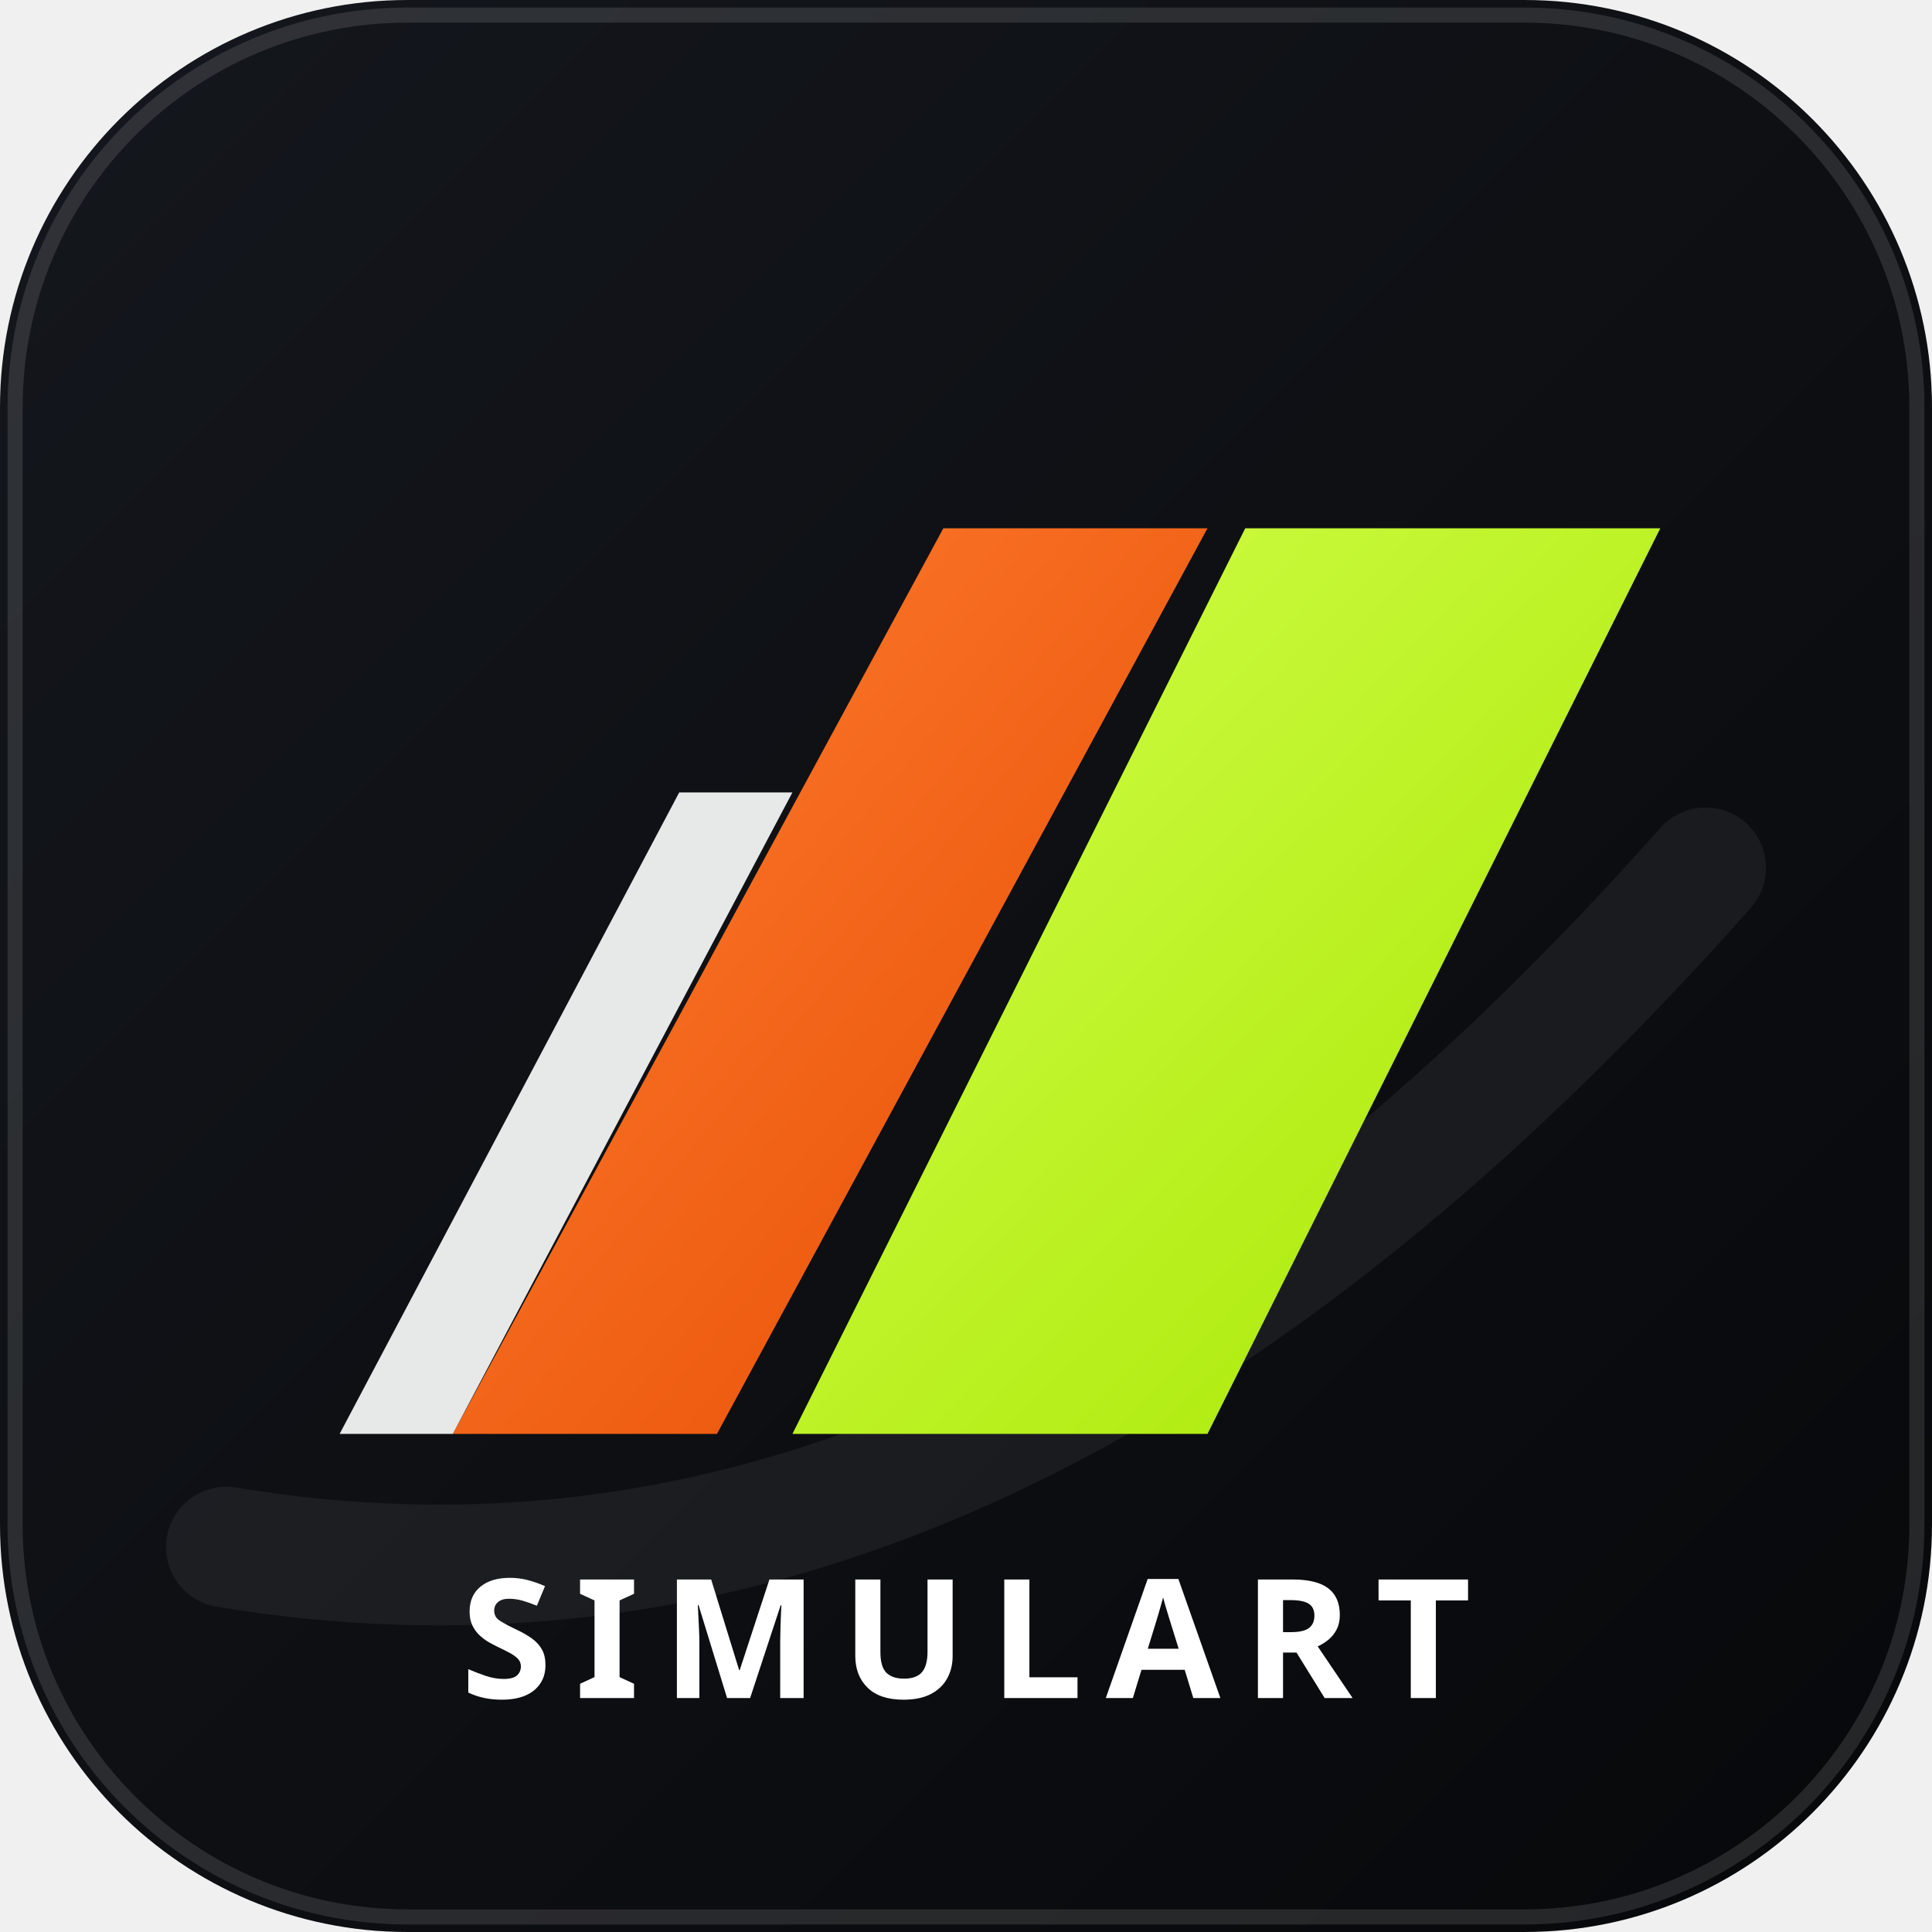
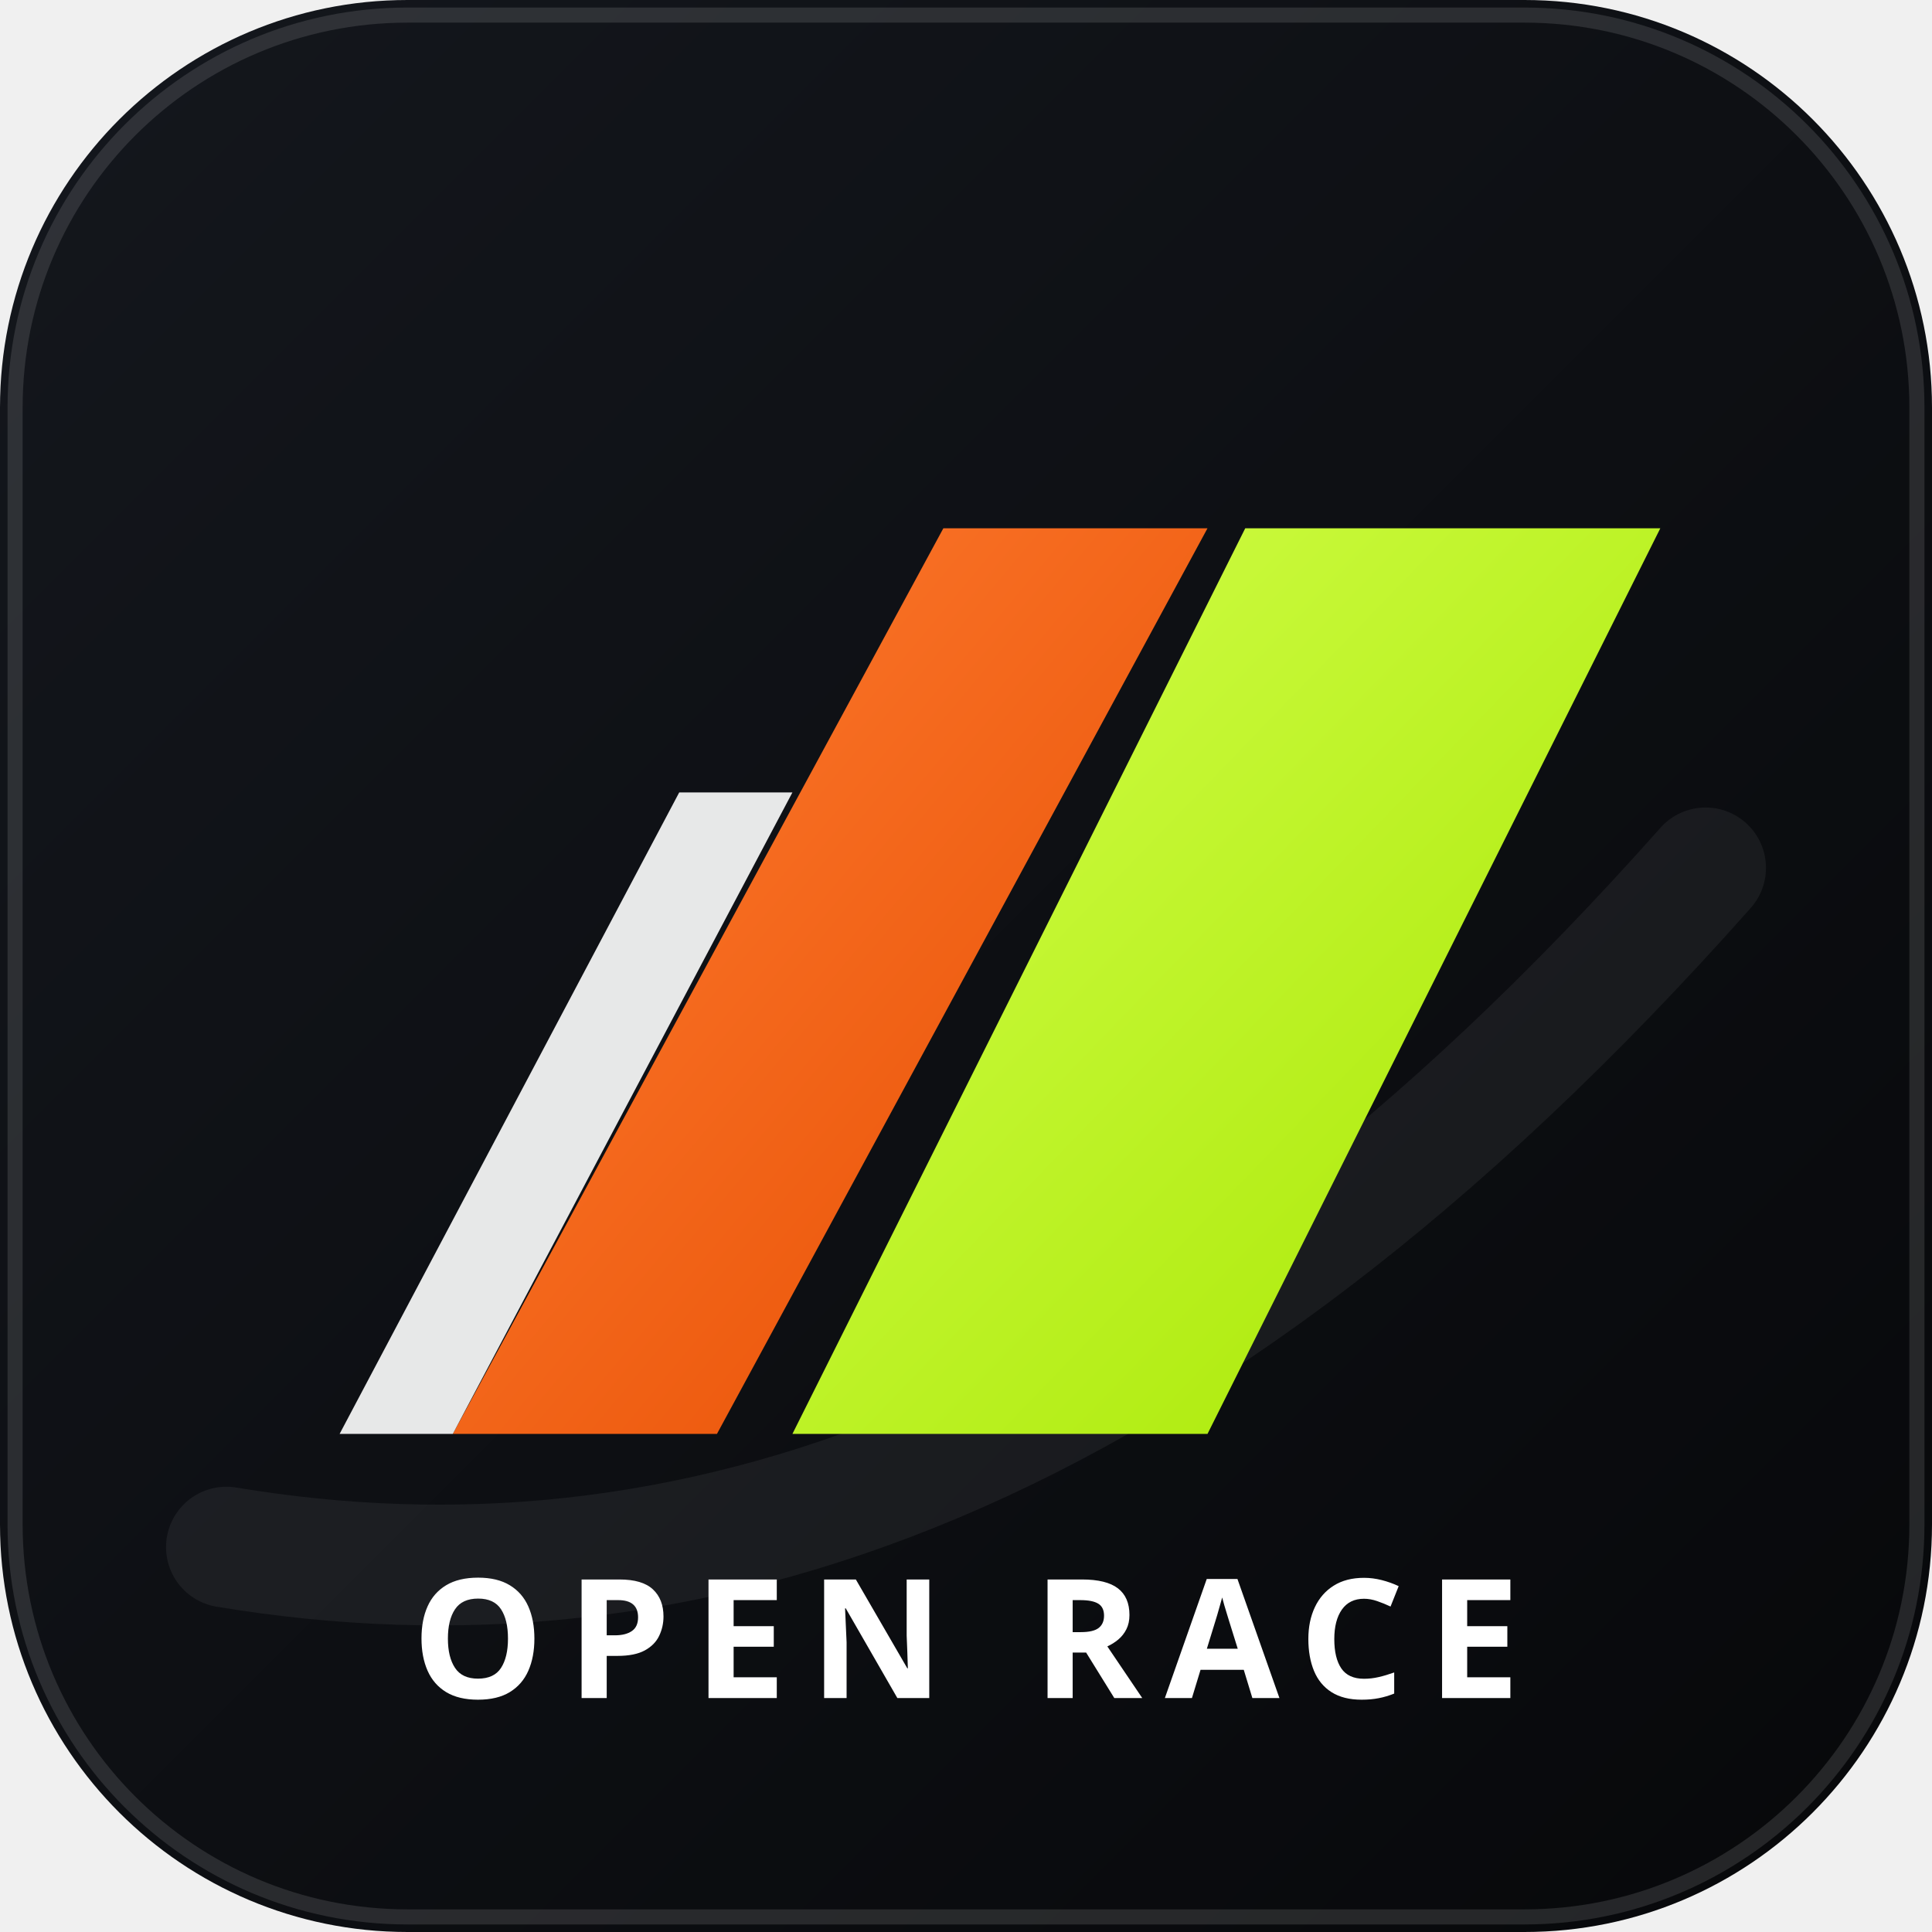
<svg xmlns="http://www.w3.org/2000/svg" viewBox="0 0 512 512" width="512" height="512">
  <defs>
    <linearGradient id="bg" x1="0%" y1="0%" x2="100%" y2="100%">
      <stop offset="0%" stop-color="#14171d" />
      <stop offset="100%" stop-color="#07080a" />
    </linearGradient>
    <linearGradient id="limeGrad" x1="0%" y1="0%" x2="100%" y2="100%">
      <stop offset="0%" stop-color="#d4ff4d" />
      <stop offset="100%" stop-color="#a6e600" />
    </linearGradient>
    <linearGradient id="orangeGrad" x1="0%" y1="0%" x2="100%" y2="100%">
      <stop offset="0%" stop-color="#ff7e33" />
      <stop offset="100%" stop-color="#e64c00" />
    </linearGradient>
  </defs>
  <rect width="512" height="512" rx="108" fill="url(#bg)" />
  <rect width="504" height="504" x="4" y="4" rx="104" fill="none" stroke="rgba(255,255,255,0.12)" stroke-width="4" />
  <path d="M 60 410 C 180 430, 310 390, 452 230" fill="none" stroke="rgba(255,255,255,0.06)" stroke-width="32" stroke-linecap="round" />
  <path d="M 120 380 L 190 380 L 320 140 L 250 140 Z" fill="url(#orangeGrad)" />
  <path d="M 210 380 L 320 380 L 440 140 L 330 140 Z" fill="url(#limeGrad)" />
  <polygon points="120,380 90,380 180,210 210,210" fill="#ffffff" opacity="0.9" />
-   <text x="256" y="450" font-family="'Anton', sans-serif" font-size="44" font-weight="900" fill="#ffffff" letter-spacing="6" text-anchor="middle">SIMULART</text>
+   <text x="256" y="450" font-family="'Anton', sans-serif" font-size="44" font-weight="900" fill="#ffffff" letter-spacing="6" text-anchor="middle">OPEN RACE</text>
</svg>
